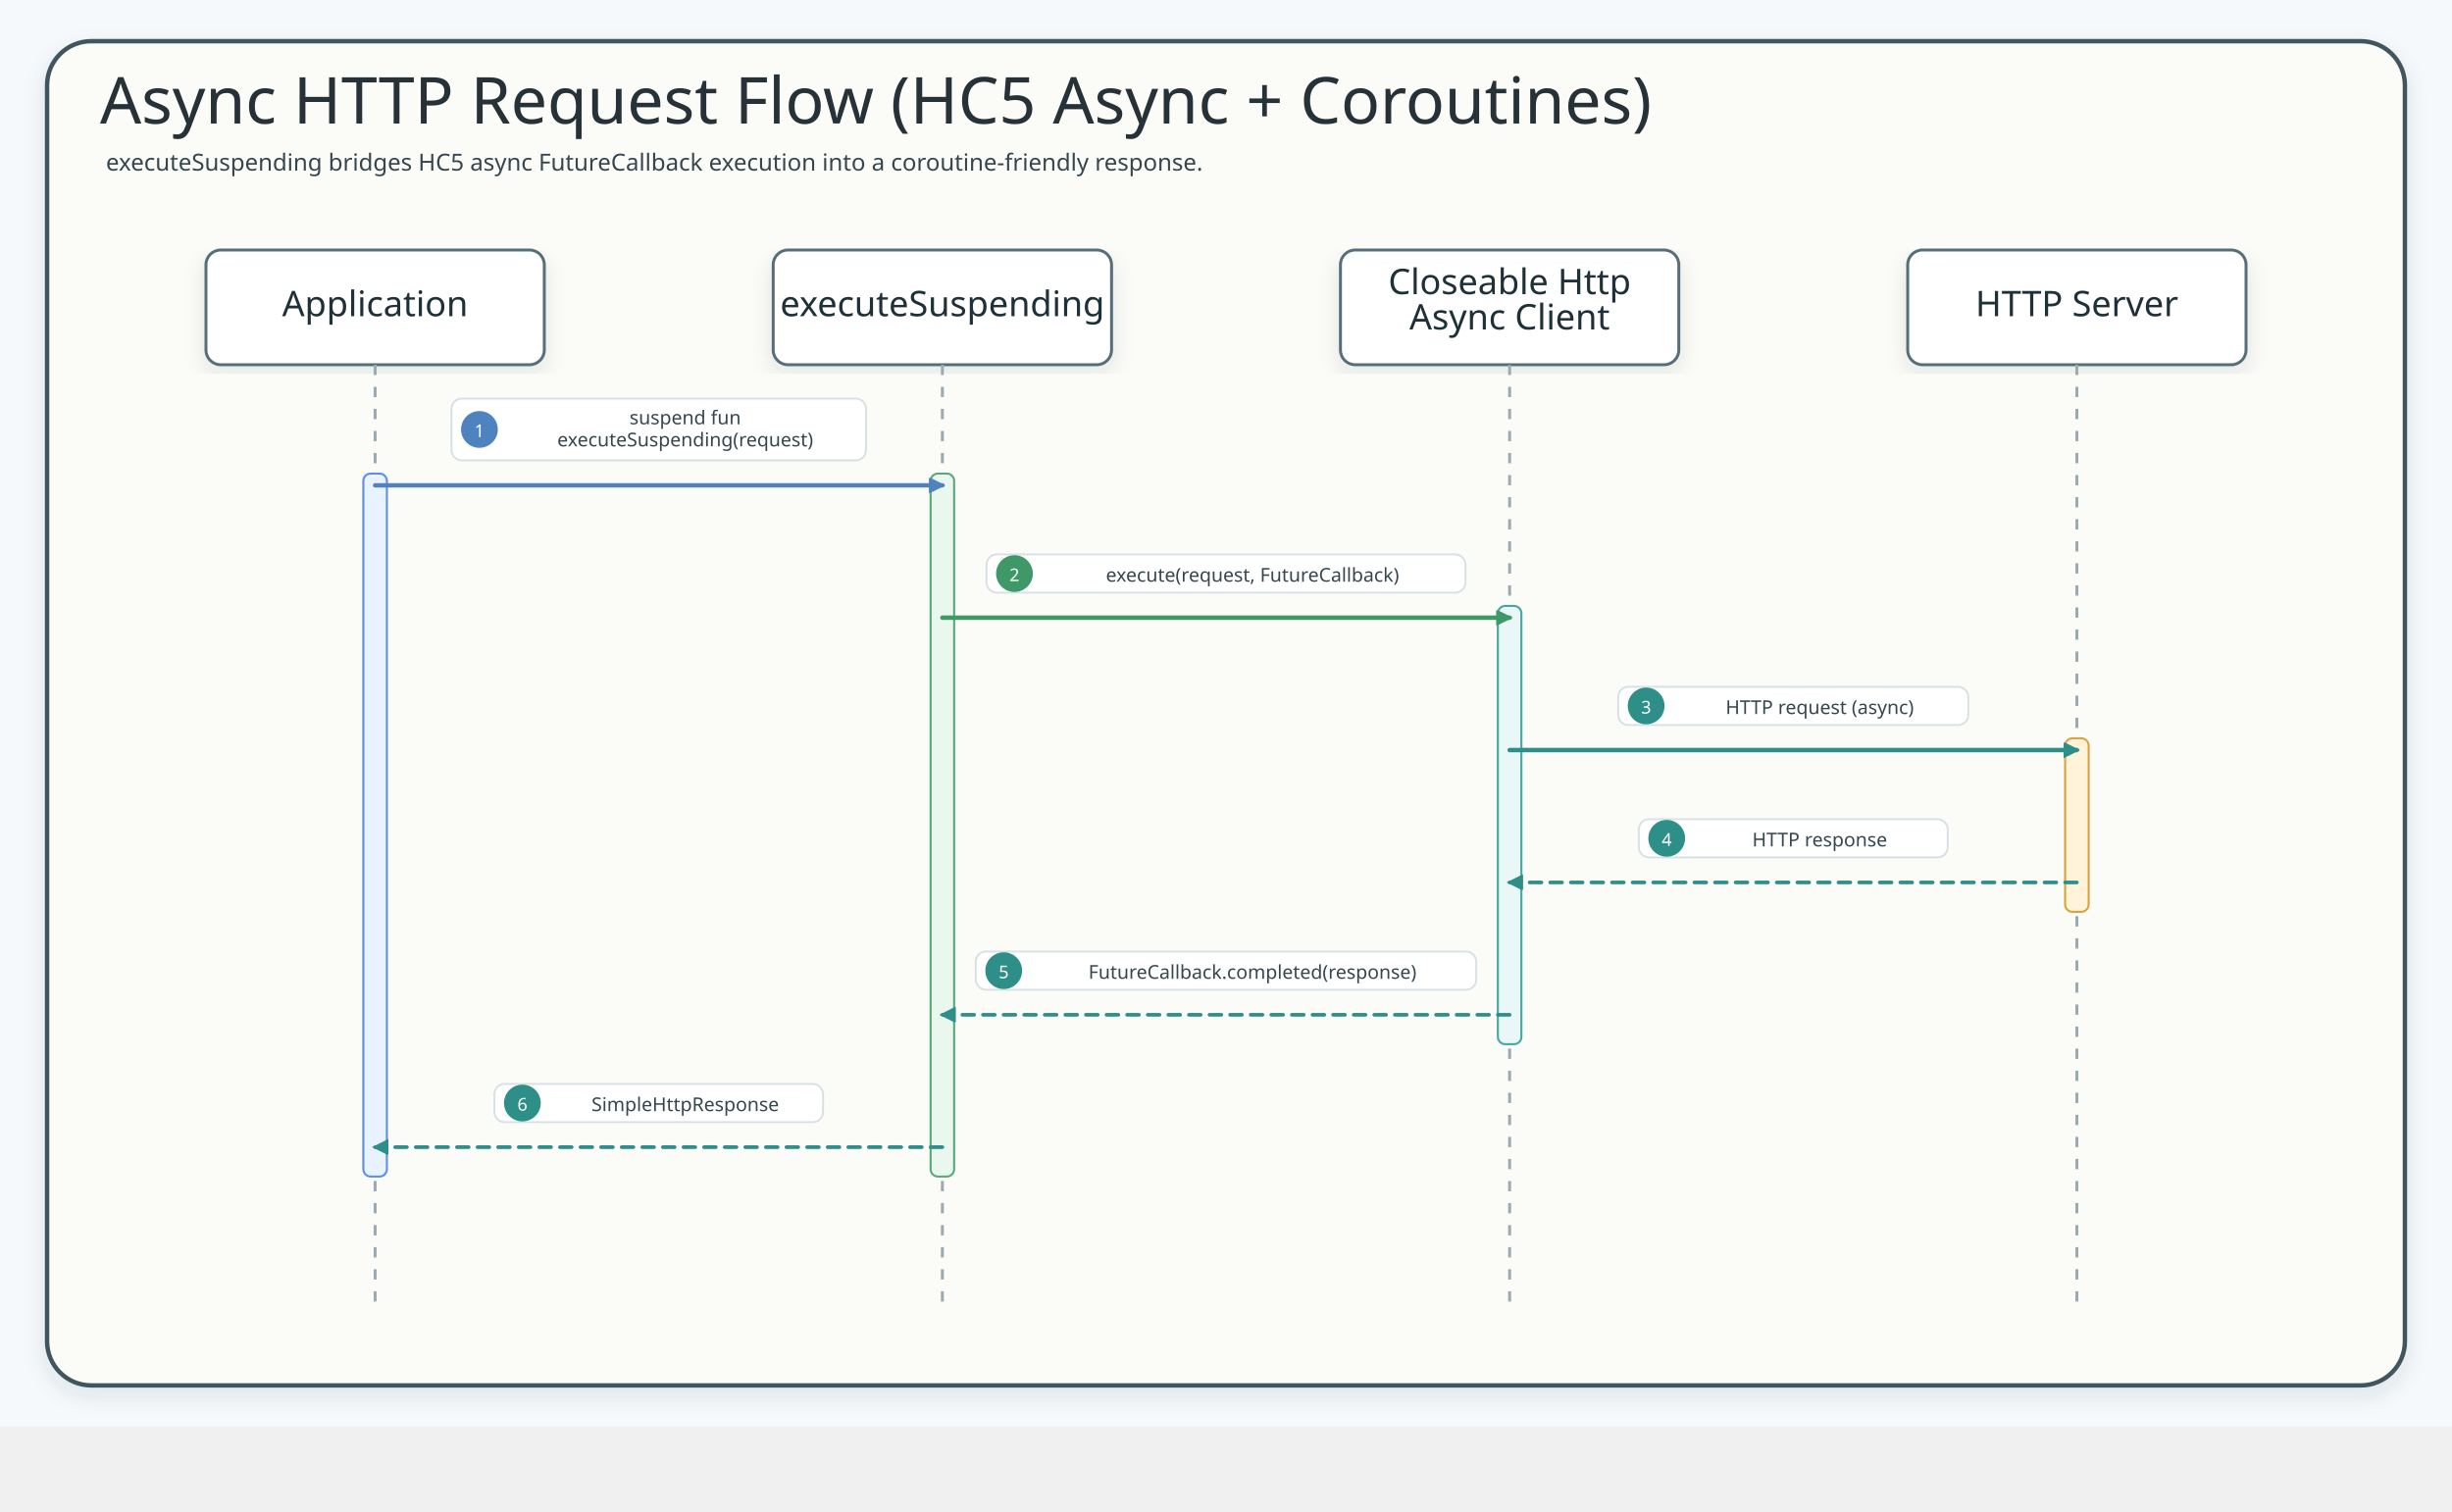
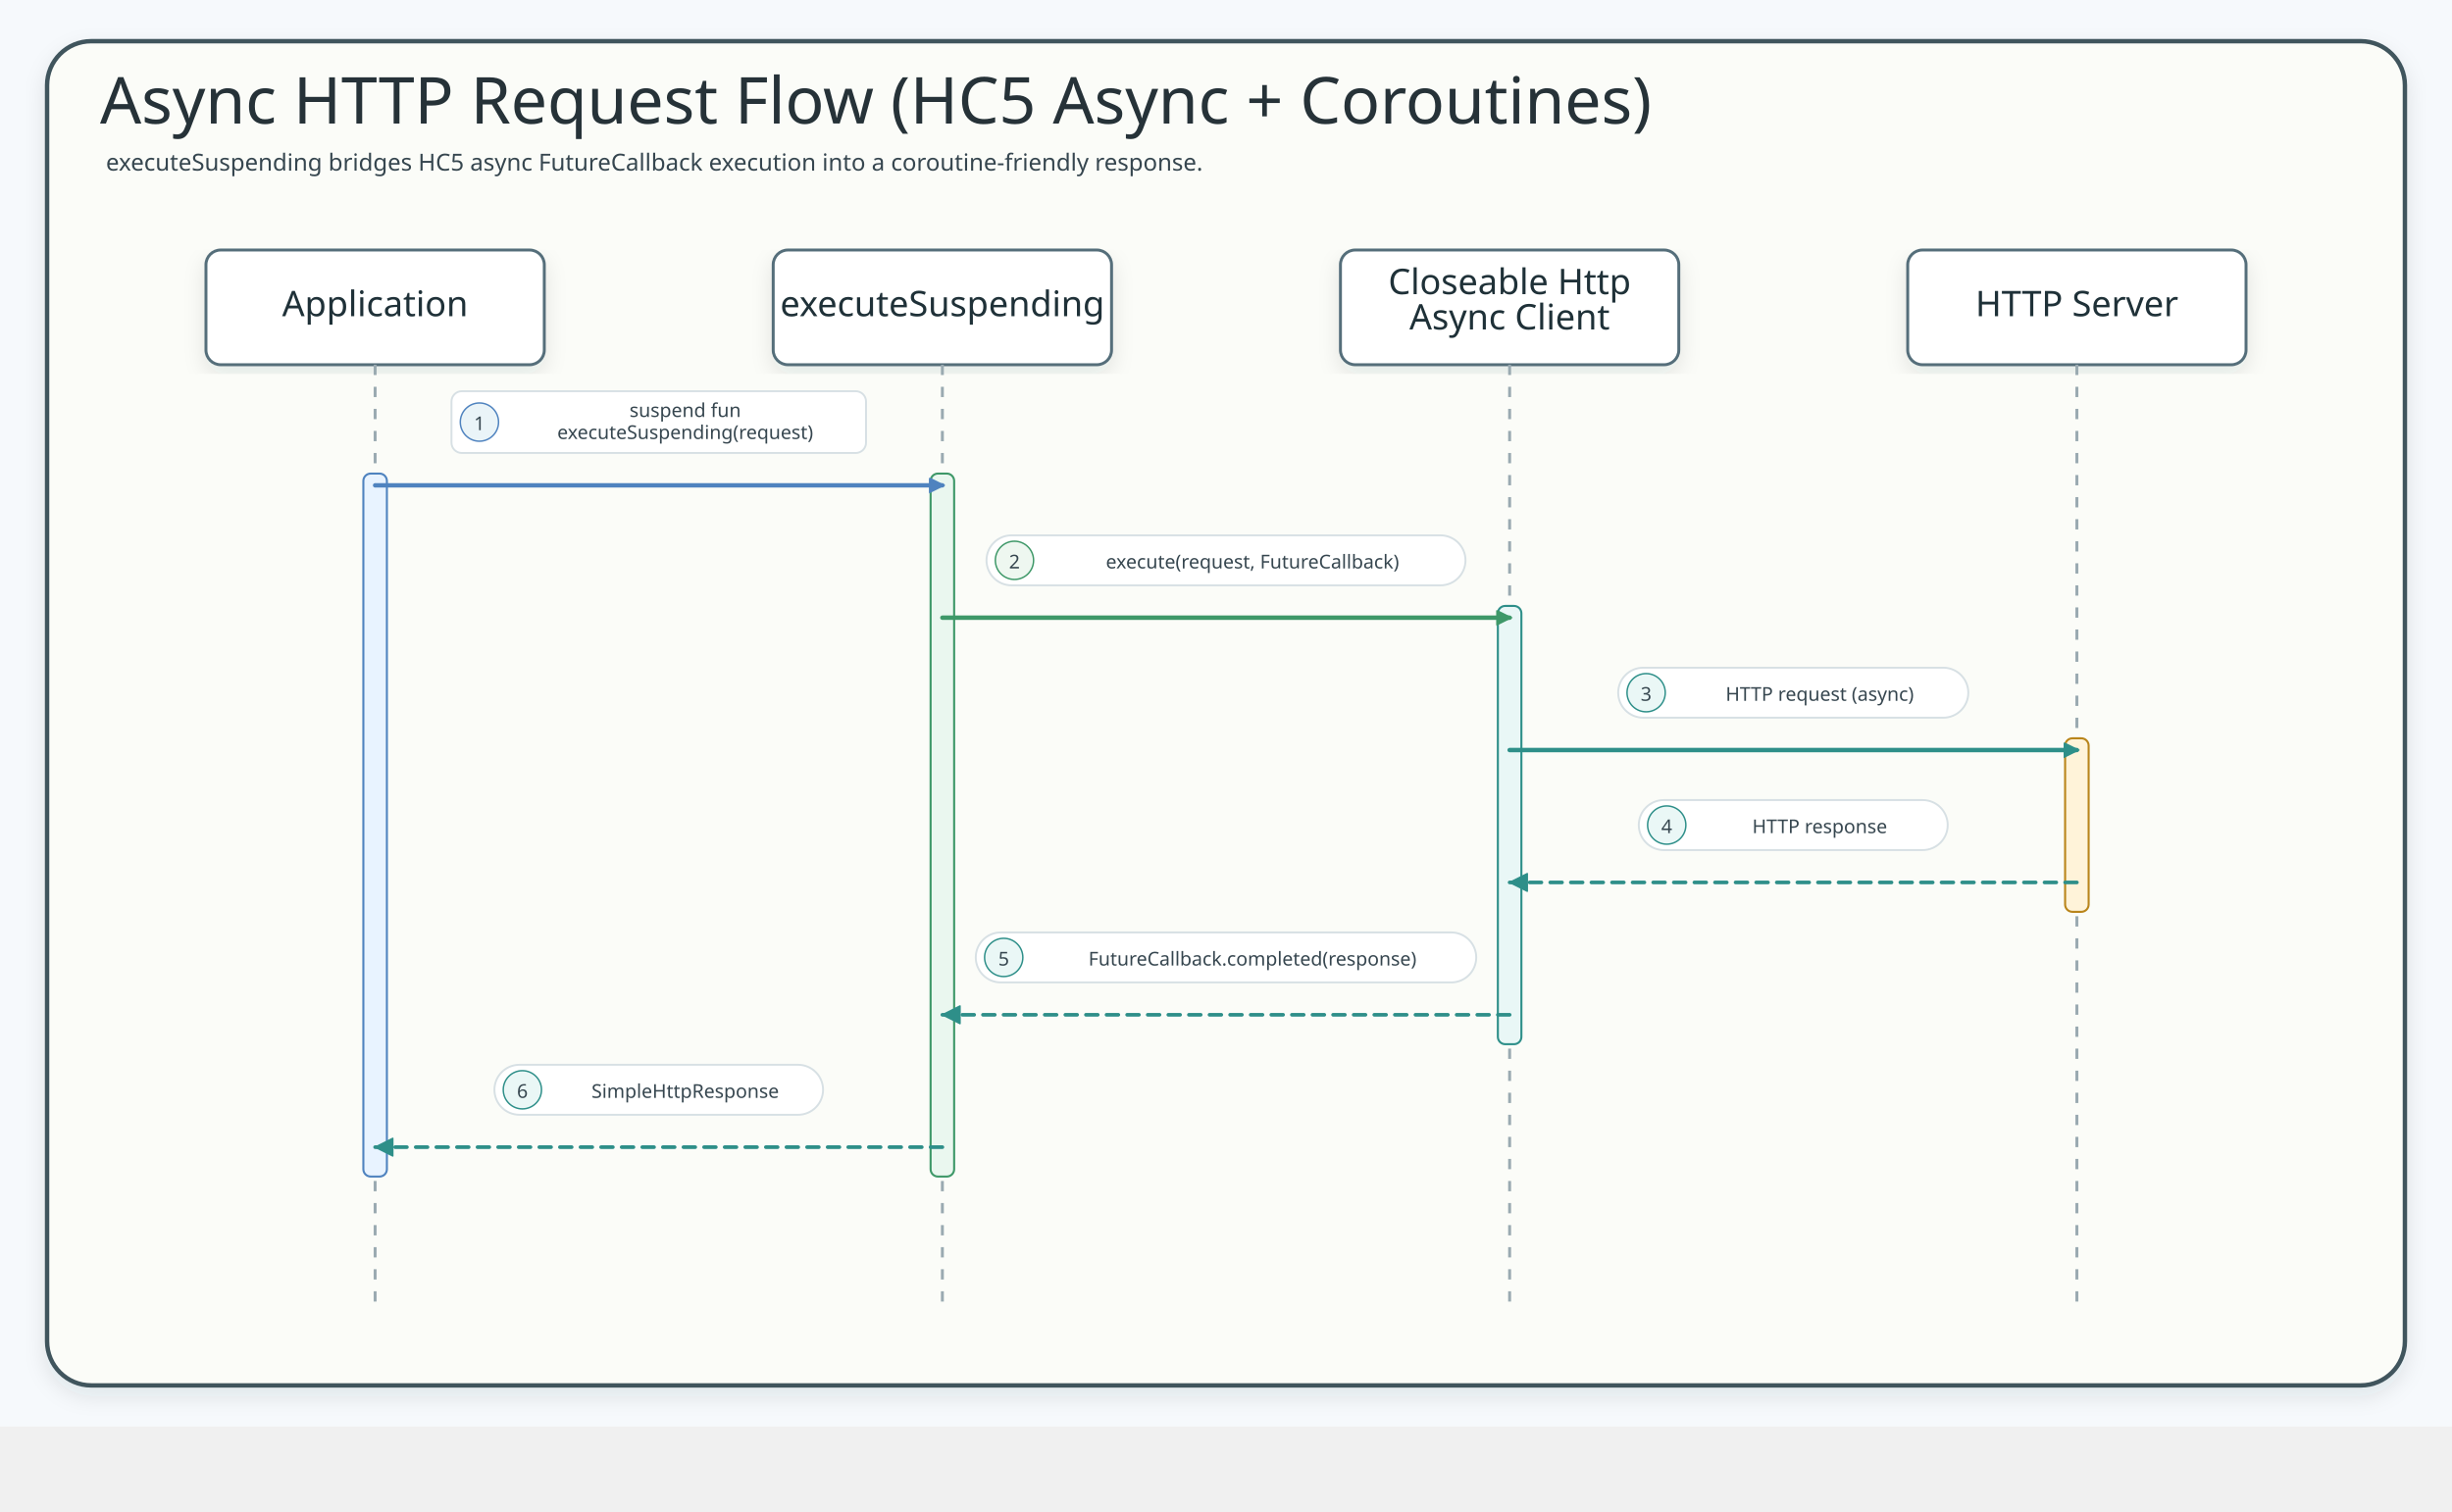
<svg xmlns="http://www.w3.org/2000/svg" width="1666.8" height="1028" viewBox="0 0 1666.8 1028" role="img" aria-label="Async HTTP Request Flow (HC5 Async + Coroutines)">
  <defs>
    <filter id="shadow" x="-8%" y="-8%" width="116%" height="116%">
      <feDropShadow dx="0" dy="6" stdDeviation="7" flood-color="#203040" flood-opacity="0.10" />
    </filter>
    <marker id="seqArrow-blue" viewBox="0 0 10 10" markerWidth="13" markerHeight="13" refX="9" refY="5" orient="auto" markerUnits="userSpaceOnUse">
      <path d="M 0 0 L 10 5 L 0 10 Z" fill="#4F83BF" stroke="#4F83BF" stroke-dasharray="none" style="stroke-dasharray:none" />
    </marker>
    <marker id="seqArrow-green" viewBox="0 0 10 10" markerWidth="13" markerHeight="13" refX="9" refY="5" orient="auto" markerUnits="userSpaceOnUse">
      <path d="M 0 0 L 10 5 L 0 10 Z" fill="#3E9868" stroke="#3E9868" stroke-dasharray="none" style="stroke-dasharray:none" />
    </marker>
    <marker id="seqArrow-teal" viewBox="0 0 10 10" markerWidth="13" markerHeight="13" refX="9" refY="5" orient="auto" markerUnits="userSpaceOnUse">
      <path d="M 0 0 L 10 5 L 0 10 Z" fill="#2E8F89" stroke="#2E8F89" stroke-dasharray="none" style="stroke-dasharray:none" />
    </marker>
    <marker id="seqArrow-amber" viewBox="0 0 10 10" markerWidth="13" markerHeight="13" refX="9" refY="5" orient="auto" markerUnits="userSpaceOnUse">
      <path d="M 0 0 L 10 5 L 0 10 Z" fill="#B9851B" stroke="#B9851B" stroke-dasharray="none" style="stroke-dasharray:none" />
    </marker>
    <marker id="seqArrow-pink" viewBox="0 0 10 10" markerWidth="13" markerHeight="13" refX="9" refY="5" orient="auto" markerUnits="userSpaceOnUse">
      <path d="M 0 0 L 10 5 L 0 10 Z" fill="#C94D68" stroke="#C94D68" stroke-dasharray="none" style="stroke-dasharray:none" />
    </marker>
    <marker id="seqArrow-purple" viewBox="0 0 10 10" markerWidth="13" markerHeight="13" refX="9" refY="5" orient="auto" markerUnits="userSpaceOnUse">
      <path d="M 0 0 L 10 5 L 0 10 Z" fill="#755BC6" stroke="#755BC6" stroke-dasharray="none" style="stroke-dasharray:none" />
    </marker>
    <marker id="seqArrow-gray" viewBox="0 0 10 10" markerWidth="13" markerHeight="13" refX="9" refY="5" orient="auto" markerUnits="userSpaceOnUse">
-       <path d="M 0 0 L 10 5 L 0 10 Z" fill="#758297" stroke="#758297" stroke-dasharray="none" style="stroke-dasharray:none" />
+       <path d="M 0 0 L 10 5 L 0 10 Z" fill="#78909C" stroke="#78909C" stroke-dasharray="none" style="stroke-dasharray:none" />
    </marker>
    <style>
    .canvas{fill:#F6F9FC}.frame{fill:#fff;stroke:#C7D7E7;stroke-width:3;filter:url(#shadow)}
    .title{font-family:"Architects Daughter";font-size:44px;fill:#22344A}.subtitle{font-family:"Comic Mono";font-size:16px;fill:#536476}
    .card{filter:url(#shadow);stroke-width:2}.cardTitle{font-family:"Architects Daughter";font-size:24px;fill:#22344A}.detail{font-family:"Comic Mono";font-size:13px;fill:#42556B}
    .lifeline{stroke:#A7B4C3;stroke-width:1.8;stroke-dasharray:8 8}.seq{fill:none;stroke-width:3;stroke-linecap:round}.seqReturn{fill:none;stroke-width:2.7;stroke-linecap:round;stroke-dasharray:8 7}
-     .labelPill{fill:#fff;stroke:#D6E3EF;stroke-width:1.4}.altBox{fill:#FFFFFF;fill-opacity:.12;stroke:#D6A441;stroke-width:1.8;stroke-dasharray:8 8}
+     .labelPill{fill:#fff;stroke:#D6E3EF;stroke-width:1.4}.altBox{fill:#FFFFFF;fill-opacity:.12;stroke:#B9851B;stroke-width:1.8;stroke-dasharray:8 8}

    /* sequence-style: spring-boot-cassandra-sequence-01 */
    .title{font-family:"Architects Daughter";fill:#263238}.subtitle,.msg,.note,.footer,.detail,.role{font-family:"Comic Mono";fill:#36464f}.subtitle{font-size:16px}text.participant,.cardTitle{font-family:"Architects Daughter";fill:#1f3138}.role{fill:#546a73}.frame{fill:#fbfcf8;stroke:#41545d;stroke-width:3}.inner,.panel{fill:#ffffff;stroke:#d7e0e4;stroke-width:2}.header,.card{fill:#ffffff!important;stroke:#546e7a!important;stroke-width:2;filter:url(#shadow)}.actor{fill:#ffffff!important;stroke:#546e7a!important;stroke-width:2;filter:url(#shadow)}rect.participant{fill:#ffffff!important;stroke:#546e7a!important;stroke-width:2;filter:url(#shadow)}.lifeline{stroke:#9aaab1;stroke-width:2;stroke-dasharray:7 8}.activation{fill:#e6f2ec!important;stroke:#5b7e67!important;stroke-width:1.5}.seq,.call{fill:none;stroke-width:3;stroke-linecap:round;stroke-linejoin:round}.work,.crypto{fill:none;stroke-width:3;stroke-linecap:round;stroke-linejoin:round}.async{fill:none;stroke-width:3;stroke-linecap:round;stroke-linejoin:round}.seqReturn,.return{fill:none;stroke-width:2.5;stroke-dasharray:8 6;stroke-linecap:round;stroke-linejoin:round}.fail,.skip{fill:none;stroke-width:3;stroke-linecap:round;stroke-linejoin:round}.alt,.altBox{fill:#eef7f0;fill-opacity:.12;stroke:#78909c;stroke-width:2.4;stroke-dasharray:12 7}.divider,.branchDivider{stroke:#78909c;stroke-width:2.4;stroke-dasharray:12 8}rect.label,.labelPill,.pill{fill:#ffffff;stroke:#d7e0e4;stroke-width:1.3}.callLabel{stroke:#9cc2d1}.workLabel,.cryptoLabel{stroke:#b6c9a4}.returnLabel{stroke:#c8b38f}.asyncLabel{stroke:#b8a9d5}.failLabel{stroke:#d9abab}.callBadge{fill:#eaf4f8;stroke:#3f7d9c}.workBadge,.cryptoBadge{fill:#eef7f0;stroke:#6e8f4f}.returnBadge{fill:#fff7e8;stroke:#9b7d54}.asyncBadge{fill:#f3ecff;stroke:#7c5aa6}.failBadge{fill:#fff0f0;stroke:#b86868}text.label{font-family:"Comic Mono";font-size:14px;font-weight:700;stroke:none}.badgeText{font-family:"Comic Mono";font-size:12px;font-weight:700}.callText{fill:#2f6f8e}.workText,.cryptoText{fill:#55783f}.returnText{fill:#7f6038}.asyncText{fill:#674b91}.failText{fill:#9d4f4f}.footer{fill:#60727d}
  </style>
    <marker id="seqArrow-blue-4F83BF" markerWidth="13" markerHeight="13" refX="9" refY="5" orient="auto" markerUnits="userSpaceOnUse">
      <path d="M 0 0 L 10 5 L 0 10 Z" fill="#4F83BF" stroke="#4F83BF" stroke-dasharray="none" style="stroke-dasharray:none" />
    </marker>
    <marker id="seqArrow-green-3E9868" markerWidth="13" markerHeight="13" refX="9" refY="5" orient="auto" markerUnits="userSpaceOnUse">
      <path d="M 0 0 L 10 5 L 0 10 Z" fill="#3E9868" stroke="#3E9868" stroke-dasharray="none" style="stroke-dasharray:none" />
    </marker>
    <marker id="seqArrow-teal-2E8F89" markerWidth="13" markerHeight="13" refX="9" refY="5" orient="auto" markerUnits="userSpaceOnUse">
      <path d="M 0 0 L 10 5 L 0 10 Z" fill="#2E8F89" stroke="#2E8F89" stroke-dasharray="none" style="stroke-dasharray:none" />
    </marker>
  </defs>
  <rect class="canvas" width="1666.8" height="970" />
  <rect class="frame" x="32" y="28" width="1602.8" height="914" rx="30" />
  <text class="title" x="68" y="84">Async HTTP Request Flow (HC5 Async + Coroutines)</text>
  <text class="subtitle" x="72" y="116">executeSuspending bridges HC5 async FutureCallback execution into a coroutine-friendly response.</text>
  <g id="seq-application">
-     <rect class="card" x="140" y="170" width="230" height="78" rx="10" fill="#E8F3FF" stroke="#5B8DEF" />
+     <rect class="card" x="140" y="170" width="230" height="78" rx="10" fill="#E8F3FF" stroke="#4F83BF" />
    <text class="cardTitle" x="255" y="215" text-anchor="middle">Application</text>
    <line class="lifeline" x1="255" y1="248" x2="255" y2="886" />
  </g>
  <g id="seq-executesuspending">
-     <rect class="card" x="525.6" y="170" width="230" height="78" rx="10" fill="#EAF7EF" stroke="#58A978" />
+     <rect class="card" x="525.6" y="170" width="230" height="78" rx="10" fill="#EAF7EF" stroke="#3E9868" />
    <text class="cardTitle" x="640.6" y="215" text-anchor="middle">executeSuspending</text>
    <line class="lifeline" x1="640.6" y1="248" x2="640.6" y2="886" />
  </g>
  <g id="seq-closeable-http-async-client">
-     <rect class="card" x="911.2" y="170" width="230" height="78" rx="10" fill="#E9F7F6" stroke="#45A7A1" />
+     <rect class="card" x="911.2" y="170" width="230" height="78" rx="10" fill="#E9F7F6" stroke="#2E8F89" />
    <text class="cardTitle" x="1026.2" y="200" text-anchor="middle">Closeable Http</text>
    <text class="cardTitle" x="1026.2" y="224" text-anchor="middle">Async Client</text>
    <line class="lifeline" x1="1026.2" y1="248" x2="1026.2" y2="886" />
  </g>
  <g id="seq-http-server">
-     <rect class="card" x="1296.8" y="170" width="230" height="78" rx="10" fill="#FFF3D9" stroke="#D6A441" />
+     <rect class="card" x="1296.8" y="170" width="230" height="78" rx="10" fill="#FFF3D9" stroke="#B9851B" />
    <text class="cardTitle" x="1411.8" y="215" text-anchor="middle">HTTP Server</text>
    <line class="lifeline" x1="1411.8" y1="248" x2="1411.8" y2="886" />
  </g>
-   <rect x="247" y="322" width="16" height="478" rx="5" fill="#E8F3FF" stroke="#5B8DEF" stroke-width="1.4" />
-   <rect x="632.6" y="322" width="16" height="478" rx="5" fill="#EAF7EF" stroke="#58A978" stroke-width="1.4" />
-   <rect x="1018.2" y="412" width="16" height="298" rx="5" fill="#E9F7F6" stroke="#45A7A1" stroke-width="1.4" />
-   <rect x="1403.8" y="502" width="16" height="118" rx="5" fill="#FFF3D9" stroke="#D6A441" stroke-width="1.4" />
+   <rect x="247" y="322" width="16" height="478" rx="5" fill="#E8F3FF" stroke="#4F83BF" stroke-width="1.4" />
+   <rect x="632.6" y="322" width="16" height="478" rx="5" fill="#EAF7EF" stroke="#3E9868" stroke-width="1.4" />
+   <rect x="1018.2" y="412" width="16" height="298" rx="5" fill="#E9F7F6" stroke="#2E8F89" stroke-width="1.4" />
+   <rect x="1403.8" y="502" width="16" height="118" rx="5" fill="#FFF3D9" stroke="#B9851B" stroke-width="1.4" />
  <g id="m1">
-     <rect class="labelPill" x="306.9" y="271" width="281.8" height="42" rx="7" stroke="#4F83BF" />
-     <circle cx="325.9" cy="292" r="12" fill="#4F83BF" stroke="#4F83BF" />
-     <text class="detail" x="325.9" y="293" text-anchor="middle" dominant-baseline="middle" style="fill:#fff;font-size:12px" fill="#FFFFFF">1</text>
-     <text class="detail" x="465.8" y="284" text-anchor="middle" dominant-baseline="middle" fill="#4F83BF">suspend fun</text>
-     <text class="detail" x="465.8" y="299" text-anchor="middle" dominant-baseline="middle" fill="#4F83BF">executeSuspending(request)</text>
+     <rect class="labelPill" x="306.9" y="266" width="281.8" height="42" rx="7" stroke="#4F83BF" />
+     <circle cx="325.9" cy="287" r="13" fill="#EAF4F8" stroke="#4F83BF" />
+     <text class="detail" x="325.9" y="288" text-anchor="middle" dominant-baseline="middle" fill="#4F83BF">1</text>
+     <text class="detail" x="465.8" y="279" text-anchor="middle" dominant-baseline="middle" fill="#4F83BF">suspend fun</text>
+     <text class="detail" x="465.8" y="294" text-anchor="middle" dominant-baseline="middle" fill="#4F83BF">executeSuspending(request)</text>
    <path class="seq" d="M255 330 L640.6 330" stroke="#4F83BF" marker-end="url(#seqArrow-blue-4F83BF)" />
  </g>
  <g id="m2">
-     <rect class="labelPill" x="670.6" y="377" width="325.6" height="26" rx="7" stroke="#3E9868" />
-     <circle cx="689.6" cy="390" r="12" fill="#3E9868" stroke="#3E9868" />
-     <text class="detail" x="689.6" y="391" text-anchor="middle" dominant-baseline="middle" style="fill:#fff;font-size:12px" fill="#FFFFFF">2</text>
-     <text class="detail" x="851.4" y="391" text-anchor="middle" dominant-baseline="middle" fill="#3E9868">execute(request, FutureCallback)</text>
+     <rect class="labelPill" x="670.6" y="364" width="325.6" height="34" rx="17" stroke="#3E9868" />
+     <circle cx="689.6" cy="381" r="13" fill="#EEF7F0" stroke="#3E9868" />
+     <text class="detail" x="689.6" y="382" text-anchor="middle" dominant-baseline="middle" fill="#3E9868">2</text>
+     <text class="detail" x="851.4" y="382" text-anchor="middle" dominant-baseline="middle" fill="#3E9868">execute(request, FutureCallback)</text>
    <path class="seq" d="M640.6 420 L1026.2 420" stroke="#3E9868" marker-end="url(#seqArrow-green-3E9868)" />
  </g>
  <g id="m3">
-     <rect class="labelPill" x="1100" y="467" width="238" height="26" rx="7" stroke="#2E8F89" />
-     <circle cx="1119" cy="480" r="12" fill="#2E8F89" stroke="#2E8F89" />
-     <text class="detail" x="1119" y="481" text-anchor="middle" dominant-baseline="middle" style="fill:#fff;font-size:12px" fill="#FFFFFF">3</text>
-     <text class="detail" x="1237" y="481" text-anchor="middle" dominant-baseline="middle" fill="#2E8F89">HTTP request (async)</text>
+     <rect class="labelPill" x="1100" y="454" width="238" height="34" rx="17" stroke="#2E8F89" />
+     <circle cx="1119" cy="471" r="13" fill="#EAF7F6" stroke="#2E8F89" />
+     <text class="detail" x="1119" y="472" text-anchor="middle" dominant-baseline="middle" fill="#2E8F89">3</text>
+     <text class="detail" x="1237" y="472" text-anchor="middle" dominant-baseline="middle" fill="#2E8F89">HTTP request (async)</text>
    <path class="seq" d="M1026.2 510 L1411.8 510" stroke="#2E8F89" marker-end="url(#seqArrow-teal-2E8F89)" />
  </g>
  <g id="m4">
-     <rect class="labelPill" x="1114" y="557" width="210" height="26" rx="7" stroke="#2E8F89" />
-     <circle cx="1133" cy="570" r="12" fill="#2E8F89" stroke="#2E8F89" />
-     <text class="detail" x="1133" y="571" text-anchor="middle" dominant-baseline="middle" style="fill:#fff;font-size:12px" fill="#FFFFFF">4</text>
-     <text class="detail" x="1237" y="571" text-anchor="middle" dominant-baseline="middle" fill="#2E8F89">HTTP response</text>
-     <path class="seqReturn" d="M1411.8 600 L1026.2 600" stroke="#2E8F89" marker-end="url(#seqArrow-teal-2E8F89)" />
+     <rect class="labelPill" x="1114" y="544" width="210" height="34" rx="17" stroke="#2E8F89" />
+     <circle cx="1133" cy="561" r="13" fill="#EAF7F6" stroke="#2E8F89" />
+     <text class="detail" x="1133" y="562" text-anchor="middle" dominant-baseline="middle" fill="#2E8F89">4</text>
+     <text class="detail" x="1237" y="562" text-anchor="middle" dominant-baseline="middle" fill="#2E8F89">HTTP response</text>
+     <path class="seqReturn" d="M1411.8 600 L1026.2 600" stroke="#2E8F89" />
+     <polygon points="1038.2,594 1026.2,600 1038.2,606" fill="#2E8F89" stroke="#2E8F89" stroke-width="1" stroke-linejoin="round" stroke-dasharray="none" style="stroke-dasharray:none!important" data-direct-solid-head="true" />
  </g>
  <g id="m5">
-     <rect class="labelPill" x="663.3" y="647" width="340.2" height="26" rx="7" stroke="#2E8F89" />
-     <circle cx="682.3" cy="660" r="12" fill="#2E8F89" stroke="#2E8F89" />
-     <text class="detail" x="682.3" y="661" text-anchor="middle" dominant-baseline="middle" style="fill:#fff;font-size:12px" fill="#FFFFFF">5</text>
-     <text class="detail" x="851.4" y="661" text-anchor="middle" dominant-baseline="middle" fill="#2E8F89">FutureCallback.completed(response)</text>
-     <path class="seqReturn" d="M1026.2 690 L640.6 690" stroke="#2E8F89" marker-end="url(#seqArrow-teal-2E8F89)" />
+     <rect class="labelPill" x="663.3" y="634" width="340.2" height="34" rx="17" stroke="#2E8F89" />
+     <circle cx="682.3" cy="651" r="13" fill="#EAF7F6" stroke="#2E8F89" />
+     <text class="detail" x="682.3" y="652" text-anchor="middle" dominant-baseline="middle" fill="#2E8F89">5</text>
+     <text class="detail" x="851.4" y="652" text-anchor="middle" dominant-baseline="middle" fill="#2E8F89">FutureCallback.completed(response)</text>
+     <path class="seqReturn" d="M1026.2 690 L640.6 690" stroke="#2E8F89" />
+     <polygon points="652.6,684 640.6,690 652.6,696" fill="#2E8F89" stroke="#2E8F89" stroke-width="1" stroke-linejoin="round" stroke-dasharray="none" style="stroke-dasharray:none!important" data-direct-solid-head="true" />
  </g>
  <g id="m6">
-     <rect class="labelPill" x="336.1" y="737" width="223.4" height="26" rx="7" stroke="#2E8F89" />
-     <circle cx="355.1" cy="750" r="12" fill="#2E8F89" stroke="#2E8F89" />
-     <text class="detail" x="355.1" y="751" text-anchor="middle" dominant-baseline="middle" style="fill:#fff;font-size:12px" fill="#FFFFFF">6</text>
-     <text class="detail" x="465.8" y="751" text-anchor="middle" dominant-baseline="middle" fill="#2E8F89">SimpleHttpResponse</text>
-     <path class="seqReturn" d="M640.6 780 L255 780" stroke="#2E8F89" marker-end="url(#seqArrow-teal-2E8F89)" />
+     <rect class="labelPill" x="336.1" y="724" width="223.4" height="34" rx="17" stroke="#2E8F89" />
+     <circle cx="355.1" cy="741" r="13" fill="#EAF7F6" stroke="#2E8F89" />
+     <text class="detail" x="355.1" y="742" text-anchor="middle" dominant-baseline="middle" fill="#2E8F89">6</text>
+     <text class="detail" x="465.8" y="742" text-anchor="middle" dominant-baseline="middle" fill="#2E8F89">SimpleHttpResponse</text>
+     <path class="seqReturn" d="M640.6 780 L255 780" stroke="#2E8F89" />
+     <polygon points="267,774 255,780 267,786" fill="#2E8F89" stroke="#2E8F89" stroke-width="1" stroke-linejoin="round" stroke-dasharray="none" style="stroke-dasharray:none!important" data-direct-solid-head="true" />
  </g>
</svg>
